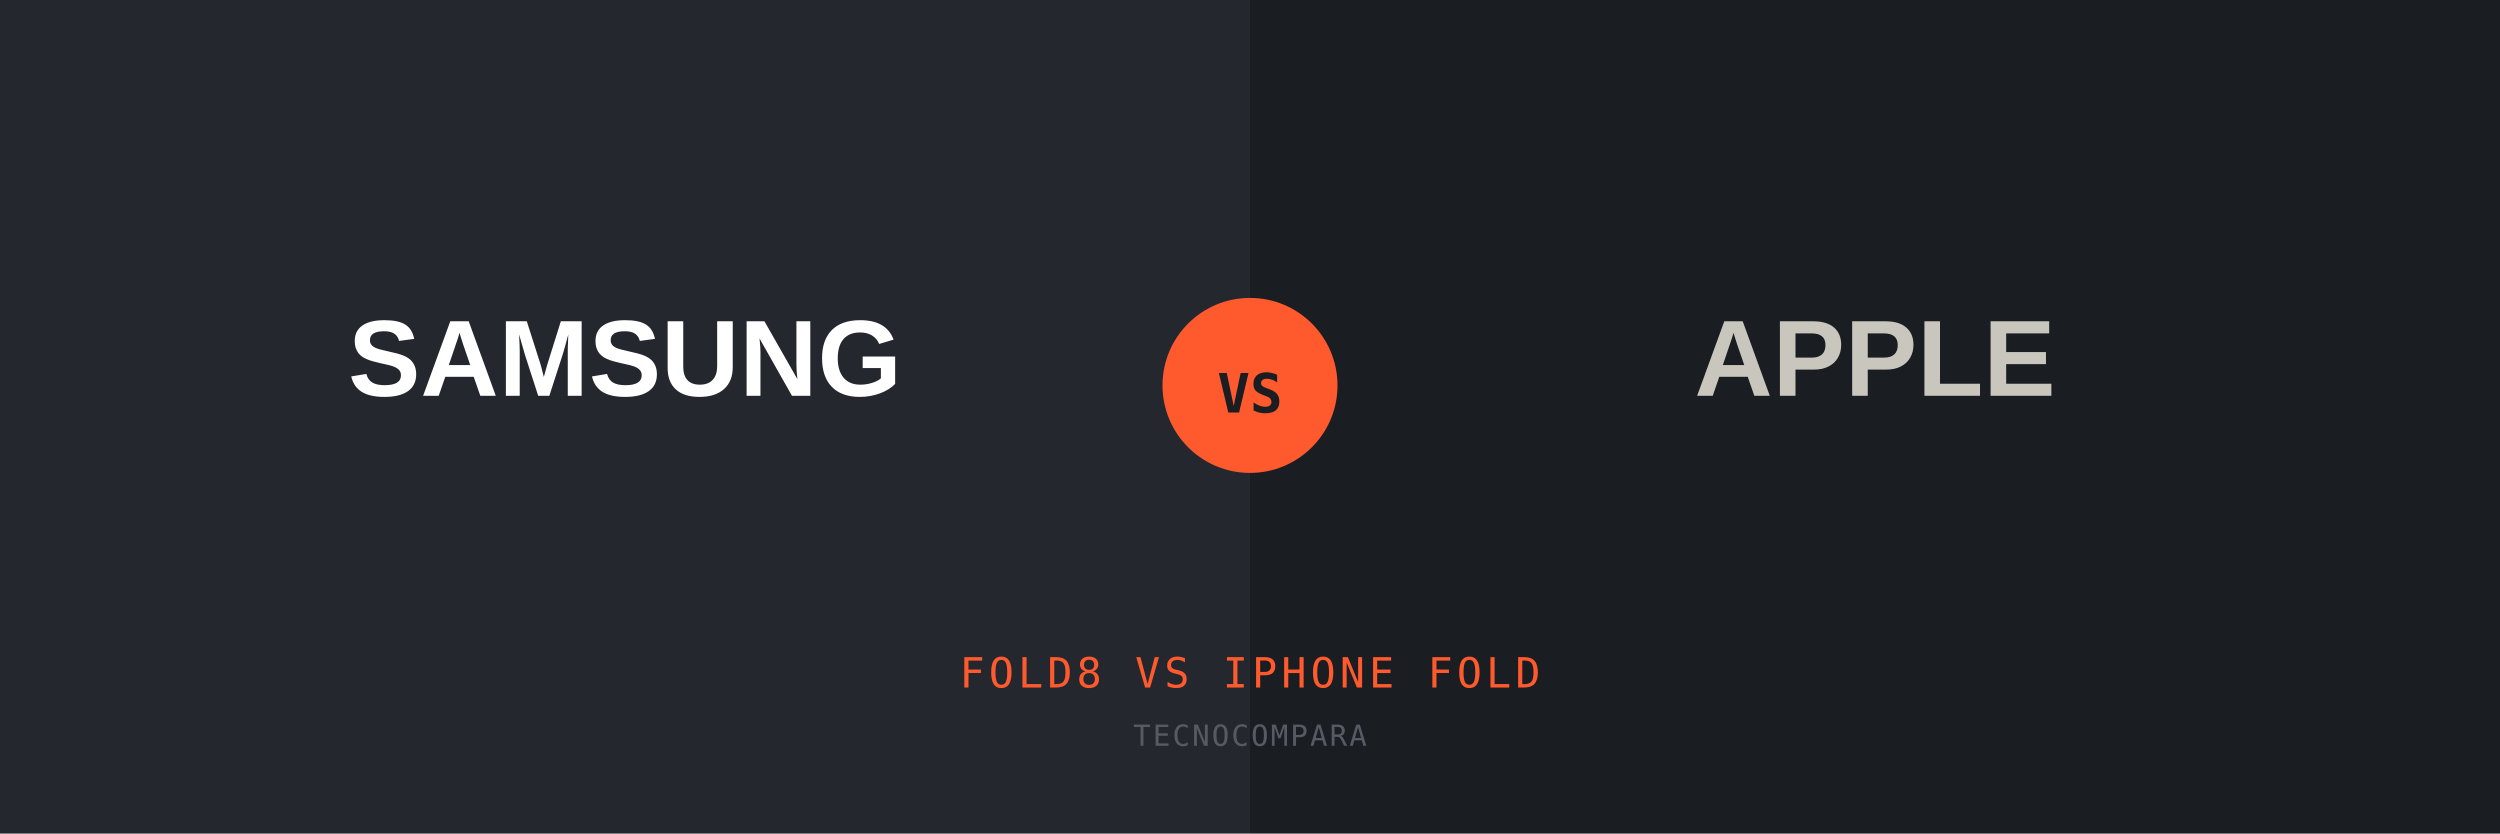
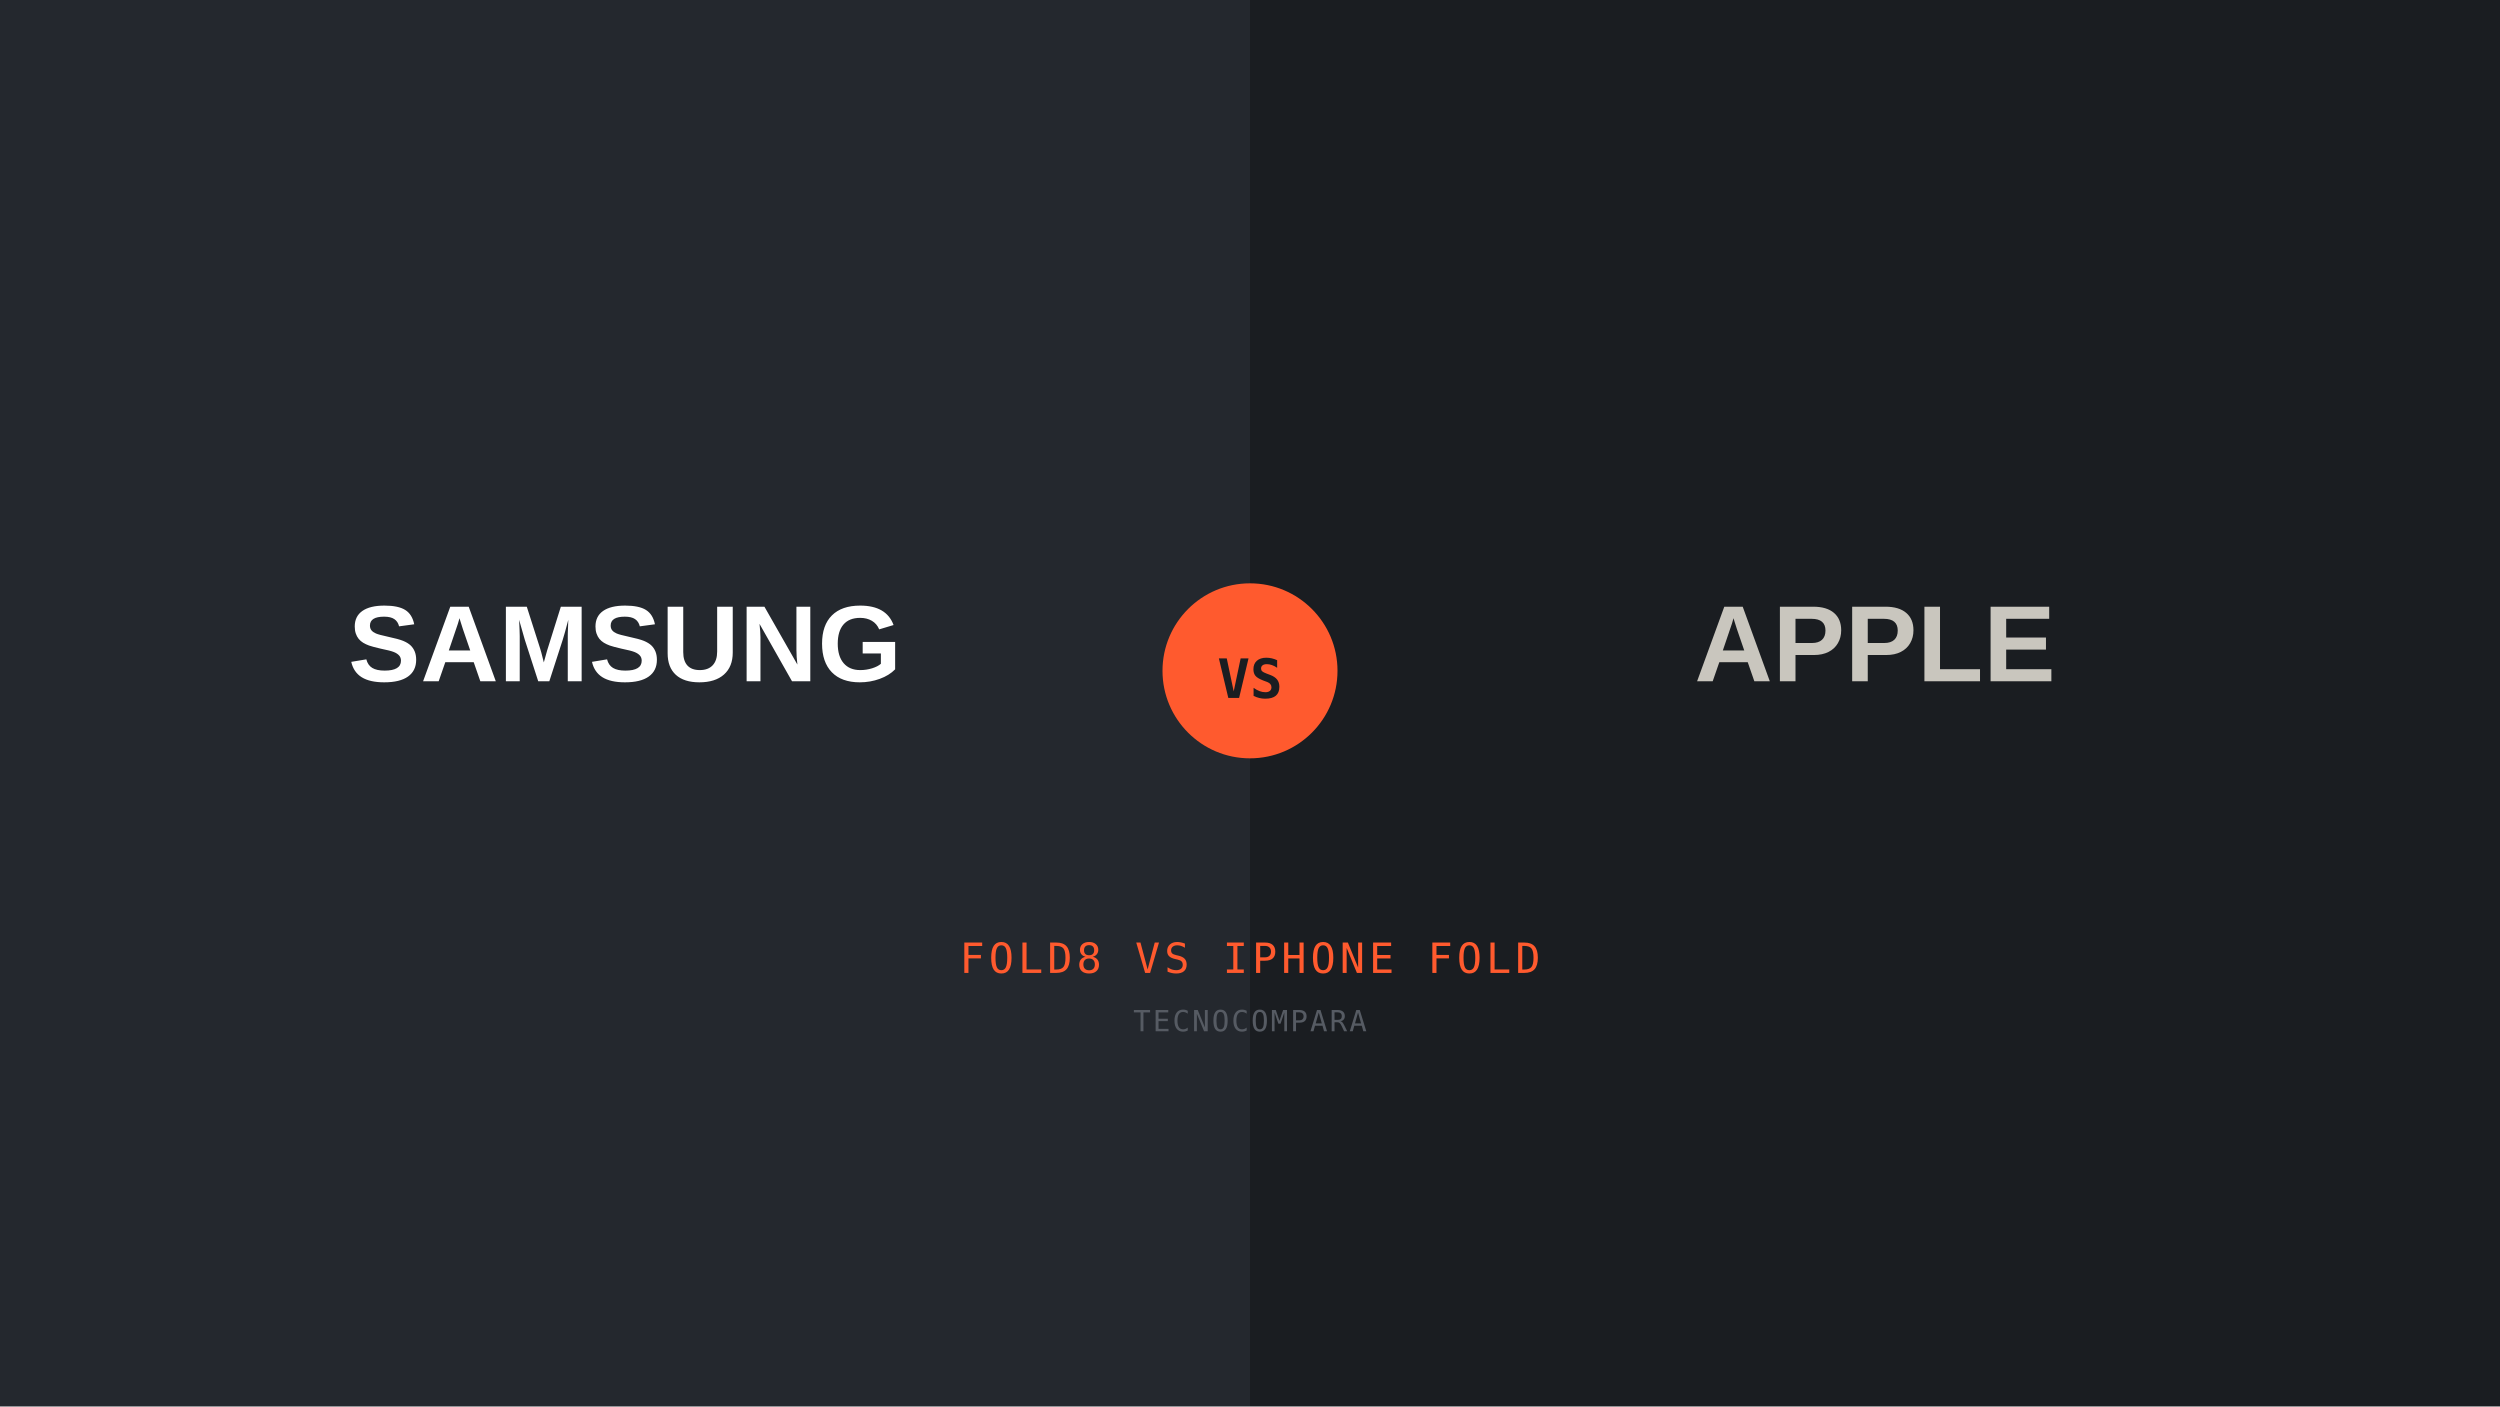
- <svg xmlns="http://www.w3.org/2000/svg" viewBox="0 0 1200 400">
-   <rect width="1200" height="400" fill="#1A1D21" />
-   <rect x="0" y="0" width="600" height="400" fill="#24282E" />
-   <rect x="600" y="0" width="600" height="400" fill="#1A1D21" />
-   <text x="300" y="190" font-family="'Space Grotesk', Arial, sans-serif" font-size="52" font-weight="700" fill="#FFFFFF" text-anchor="middle">SAMSUNG</text>
-   <text x="900" y="190" font-family="'Space Grotesk', Arial, sans-serif" font-size="52" font-weight="700" fill="#C9C6BE" text-anchor="middle">APPLE</text>
-   <circle cx="600" cy="185" r="42" fill="#FF5A2E" />
-   <text x="600" y="198" font-family="'JetBrains Mono', monospace" font-size="26" font-weight="600" fill="#1A1D21" text-anchor="middle">VS</text>
-   <text x="600" y="330" font-family="'JetBrains Mono', monospace" font-size="20" letter-spacing="2" fill="#FF5A2E" text-anchor="middle">FOLD8 VS IPHONE FOLD</text>
-   <text x="600" y="358" font-family="'JetBrains Mono', monospace" font-size="14" letter-spacing="1" fill="#565B63" text-anchor="middle">TECNOCOMPARA</text>
+ <svg xmlns="http://www.w3.org/2000/svg" viewBox="0 0 1200 675">
+   <rect width="1200" height="675" fill="#1A1D21" />
+   <rect x="0" y="0" width="600" height="675" fill="#24282E" />
+   <rect x="600" y="0" width="600" height="675" fill="#1A1D21" />
+   <text x="300" y="327" font-family="'Space Grotesk', Arial, sans-serif" font-size="52" font-weight="700" fill="#FFFFFF" text-anchor="middle">SAMSUNG</text>
+   <text x="900" y="327" font-family="'Space Grotesk', Arial, sans-serif" font-size="52" font-weight="700" fill="#C9C6BE" text-anchor="middle">APPLE</text>
+   <circle cx="600" cy="322" r="42" fill="#FF5A2E" />
+   <text x="600" y="335" font-family="'JetBrains Mono', monospace" font-size="26" font-weight="600" fill="#1A1D21" text-anchor="middle">VS</text>
+   <text x="600" y="467" font-family="'JetBrains Mono', monospace" font-size="20" letter-spacing="2" fill="#FF5A2E" text-anchor="middle">FOLD8 VS IPHONE FOLD</text>
+   <text x="600" y="495" font-family="'JetBrains Mono', monospace" font-size="14" letter-spacing="1" fill="#565B63" text-anchor="middle">TECNOCOMPARA</text>
</svg>
